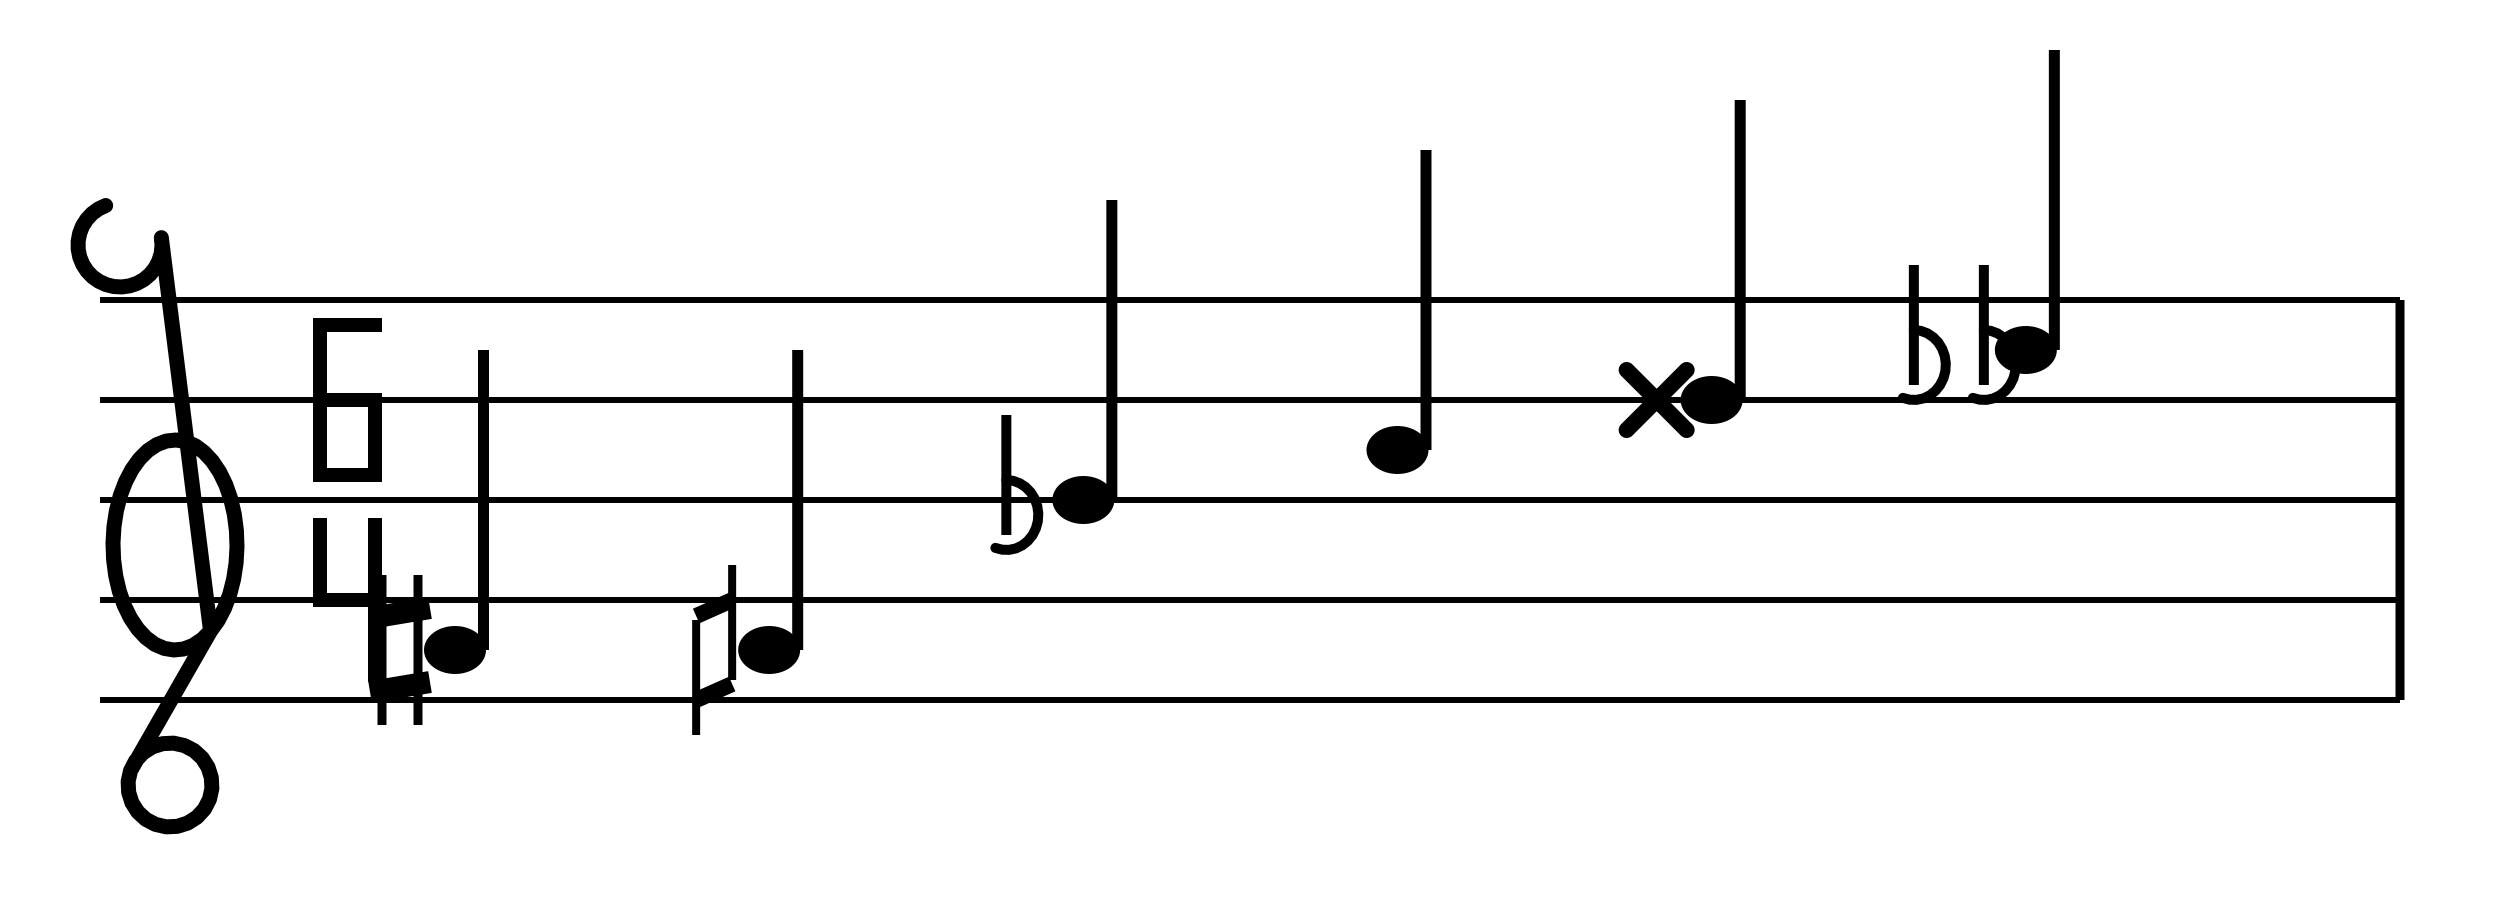
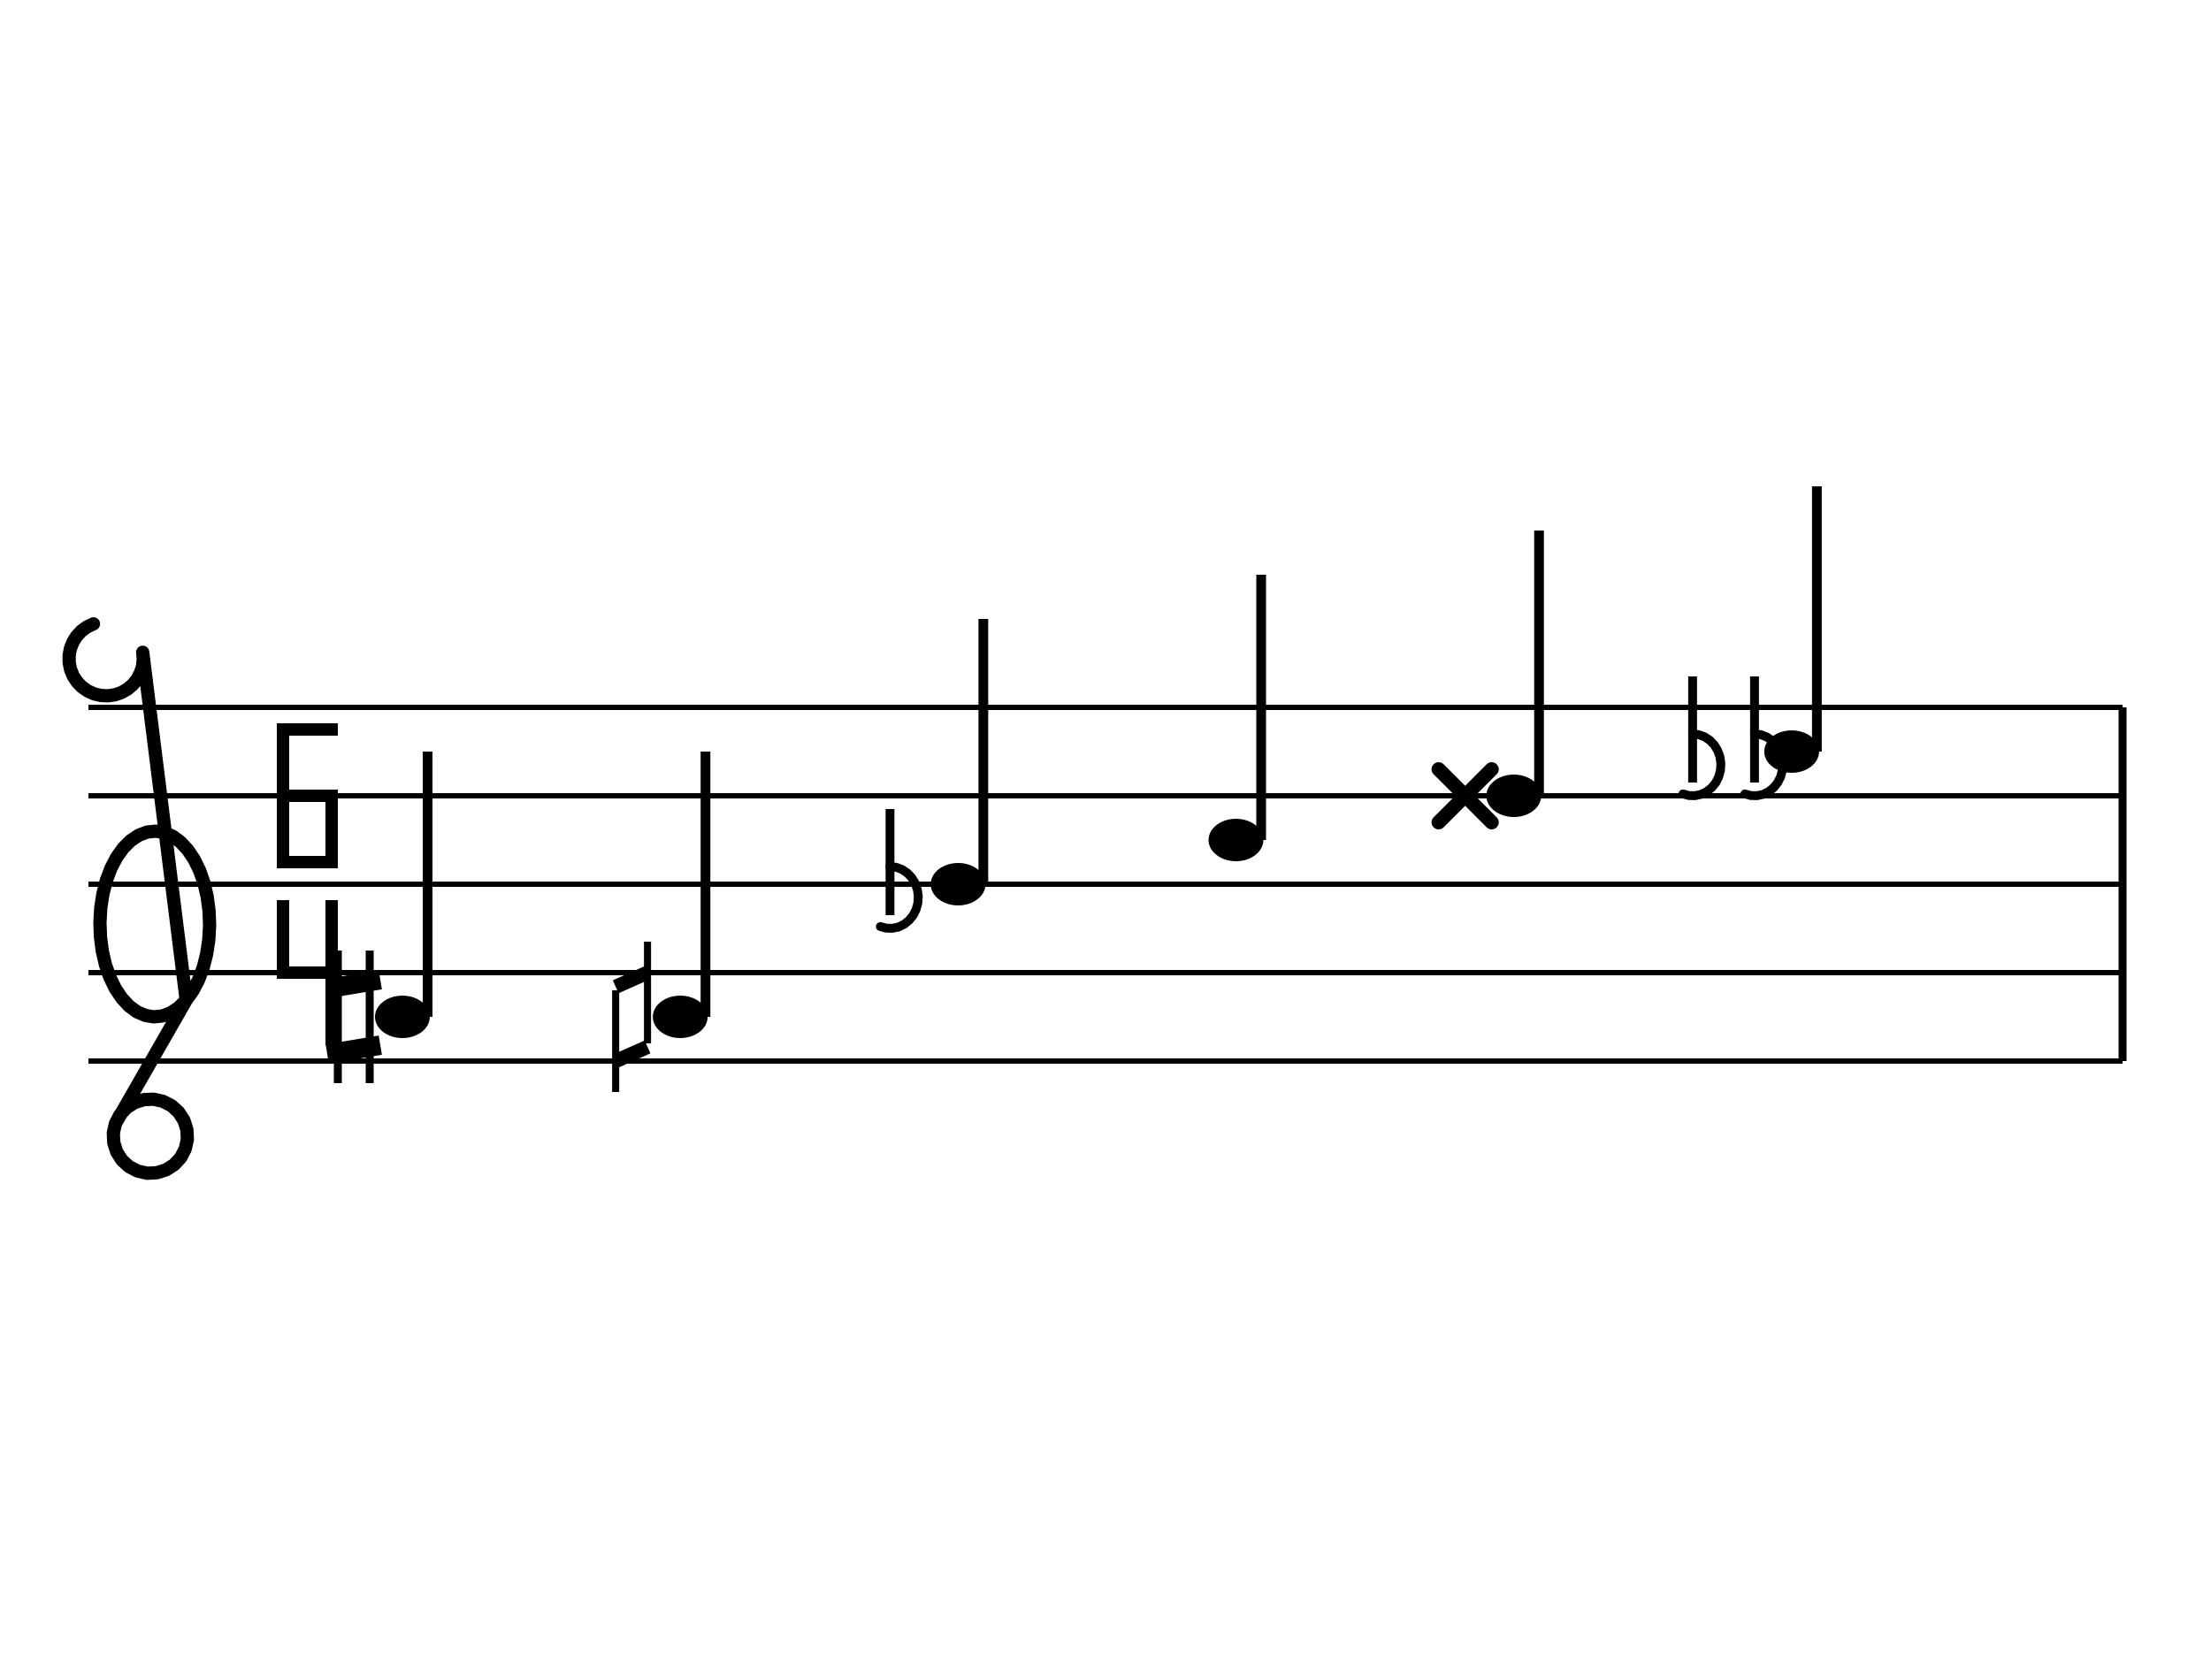
- <svg xmlns="http://www.w3.org/2000/svg" width="500.00" height="180.00" viewBox="0 0 500.00 180.00">
+ <svg xmlns="http://www.w3.org/2000/svg" width="500.00" height="380.00" viewBox="0 0 500.00 380.00">
  <g class="acorde-score">
    <g class="acorde-staff">
-       <line class="acorde-staff-line" x1="20.00" y1="140.00" x2="480.00" y2="140.00" stroke="black" stroke-width="1.20" />
-       <line class="acorde-staff-line" x1="20.00" y1="120.00" x2="480.00" y2="120.00" stroke="black" stroke-width="1.20" />
-       <line class="acorde-staff-line" x1="20.00" y1="100.00" x2="480.00" y2="100.00" stroke="black" stroke-width="1.20" />
-       <line class="acorde-staff-line" x1="20.00" y1="80.00" x2="480.00" y2="80.00" stroke="black" stroke-width="1.20" />
-       <line class="acorde-staff-line" x1="20.00" y1="60.00" x2="480.00" y2="60.00" stroke="black" stroke-width="1.20" />
+       <line class="acorde-staff-line" x1="20.00" y1="240.00" x2="480.00" y2="240.00" stroke="black" stroke-width="1.20" />
+       <line class="acorde-staff-line" x1="20.00" y1="220.00" x2="480.00" y2="220.00" stroke="black" stroke-width="1.20" />
+       <line class="acorde-staff-line" x1="20.00" y1="200.00" x2="480.00" y2="200.00" stroke="black" stroke-width="1.20" />
+       <line class="acorde-staff-line" x1="20.00" y1="180.00" x2="480.00" y2="180.00" stroke="black" stroke-width="1.20" />
+       <line class="acorde-staff-line" x1="20.00" y1="160.00" x2="480.00" y2="160.00" stroke="black" stroke-width="1.20" />
    </g>
-     <path class="acorde-clef acorde-clef-treble" d="M 26.11,154.13 L 27.12,152.18 L 28.60,150.57 L 30.45,149.39 L 32.54,148.73 L 34.73,148.63 L 36.87,149.11 L 38.82,150.12 L 40.43,151.60 L 41.61,153.45 L 42.27,155.54 L 42.37,157.73 L 41.89,159.87 L 40.88,161.82 L 39.40,163.43 L 37.55,164.61 L 35.46,165.27 L 33.27,165.37 L 31.13,164.89 L 29.18,163.88 L 27.57,162.40 L 26.39,160.55 L 25.73,158.46 L 25.63,156.27 L 26.11,154.13 L 42.11,126.20 L 43.61,124.11 L 44.90,121.64 L 45.95,118.86 L 46.72,115.84 L 47.21,112.65 L 47.40,109.37 L 47.28,106.08 L 46.86,102.86 L 46.15,99.79 L 45.16,96.95 L 43.92,94.41 L 42.46,92.23 L 40.82,90.46 L 39.04,89.14 L 37.15,88.32 L 35.22,88.00 L 33.27,88.20 L 31.37,88.92 L 29.56,90.13 L 27.89,91.80 L 26.39,93.89 L 25.10,96.36 L 24.05,99.14 L 23.28,102.16 L 22.79,105.35 L 22.60,108.63 L 22.72,111.92 L 23.14,115.14 L 23.85,118.21 L 24.84,121.05 L 26.08,123.59 L 27.54,125.77 L 29.18,127.54 L 30.96,128.86 L 32.85,129.68 L 34.78,130.00 L 36.73,129.80 L 38.63,129.08 L 40.44,127.87 L 42.11,126.20 L 32.27,47.54 L 32.40,49.12 L 32.23,50.70 L 31.76,52.21 L 31.02,53.62 L 30.03,54.85 L 28.82,55.88 L 27.44,56.66 L 25.94,57.17 L 24.37,57.39 L 22.78,57.31 L 21.24,56.93 L 19.80,56.27 L 18.51,55.36 L 17.41,54.21 L 16.55,52.88 L 15.95,51.41 L 15.64,49.85 L 15.63,48.27 L 15.92,46.71 L 16.49,45.23 L 17.34,43.89 L 18.42,42.72 L 19.69,41.79 L 21.13,41.11" fill="none" stroke="black" stroke-width="3.00" stroke-linecap="round" stroke-linejoin="round" />
+     <path class="acorde-clef acorde-clef-treble" d="M 26.11,254.13 L 27.12,252.18 L 28.60,250.57 L 30.45,249.39 L 32.54,248.73 L 34.73,248.63 L 36.87,249.11 L 38.82,250.12 L 40.43,251.60 L 41.61,253.45 L 42.27,255.54 L 42.37,257.73 L 41.89,259.87 L 40.88,261.82 L 39.40,263.43 L 37.55,264.61 L 35.46,265.27 L 33.27,265.37 L 31.13,264.89 L 29.18,263.88 L 27.57,262.40 L 26.39,260.55 L 25.73,258.46 L 25.63,256.27 L 26.11,254.13 L 42.11,226.20 L 43.61,224.11 L 44.90,221.64 L 45.95,218.86 L 46.72,215.84 L 47.21,212.65 L 47.40,209.37 L 47.28,206.08 L 46.86,202.86 L 46.15,199.79 L 45.16,196.95 L 43.92,194.41 L 42.46,192.23 L 40.82,190.46 L 39.04,189.14 L 37.15,188.32 L 35.22,188.00 L 33.27,188.20 L 31.37,188.92 L 29.56,190.13 L 27.89,191.80 L 26.39,193.89 L 25.10,196.36 L 24.05,199.14 L 23.28,202.16 L 22.79,205.35 L 22.60,208.63 L 22.72,211.92 L 23.14,215.14 L 23.85,218.21 L 24.84,221.05 L 26.08,223.59 L 27.54,225.77 L 29.18,227.54 L 30.96,228.86 L 32.85,229.68 L 34.78,230.00 L 36.73,229.80 L 38.63,229.08 L 40.44,227.87 L 42.11,226.20 L 32.27,147.54 L 32.40,149.12 L 32.23,150.70 L 31.76,152.21 L 31.02,153.62 L 30.03,154.85 L 28.82,155.88 L 27.44,156.66 L 25.94,157.17 L 24.37,157.39 L 22.78,157.31 L 21.24,156.93 L 19.80,156.27 L 18.51,155.36 L 17.41,154.21 L 16.55,152.88 L 15.95,151.41 L 15.64,149.85 L 15.63,148.27 L 15.92,146.71 L 16.49,145.23 L 17.34,143.89 L 18.42,142.72 L 19.69,141.79 L 21.13,141.11" fill="none" stroke="black" stroke-width="3.00" stroke-linecap="round" stroke-linejoin="round" />
    <g class="acorde-time-sig">
-       <line x1="64.00" y1="65.00" x2="75.00" y2="65.00" stroke="black" stroke-width="2.80" stroke-linecap="square" />
-       <line x1="75.00" y1="80.00" x2="75.00" y2="95.00" stroke="black" stroke-width="2.80" stroke-linecap="square" />
-       <line x1="64.00" y1="95.00" x2="75.00" y2="95.00" stroke="black" stroke-width="2.80" stroke-linecap="square" />
-       <line x1="64.00" y1="80.00" x2="64.00" y2="95.00" stroke="black" stroke-width="2.80" stroke-linecap="square" />
-       <line x1="64.00" y1="65.00" x2="64.00" y2="80.00" stroke="black" stroke-width="2.80" stroke-linecap="square" />
-       <line x1="64.00" y1="80.00" x2="75.00" y2="80.00" stroke="black" stroke-width="2.80" stroke-linecap="square" />
-       <line x1="75.00" y1="105.00" x2="75.00" y2="120.00" stroke="black" stroke-width="2.80" stroke-linecap="square" />
-       <line x1="75.00" y1="120.00" x2="75.00" y2="135.00" stroke="black" stroke-width="2.80" stroke-linecap="square" />
-       <line x1="64.00" y1="105.00" x2="64.00" y2="120.00" stroke="black" stroke-width="2.80" stroke-linecap="square" />
-       <line x1="64.00" y1="120.00" x2="75.00" y2="120.00" stroke="black" stroke-width="2.80" stroke-linecap="square" />
+       <line x1="64.00" y1="165.00" x2="75.00" y2="165.00" stroke="black" stroke-width="2.80" stroke-linecap="square" />
+       <line x1="75.00" y1="180.00" x2="75.00" y2="195.00" stroke="black" stroke-width="2.80" stroke-linecap="square" />
+       <line x1="64.00" y1="195.00" x2="75.00" y2="195.00" stroke="black" stroke-width="2.80" stroke-linecap="square" />
+       <line x1="64.00" y1="180.00" x2="64.00" y2="195.00" stroke="black" stroke-width="2.80" stroke-linecap="square" />
+       <line x1="64.00" y1="165.00" x2="64.00" y2="180.00" stroke="black" stroke-width="2.80" stroke-linecap="square" />
+       <line x1="64.00" y1="180.00" x2="75.00" y2="180.00" stroke="black" stroke-width="2.80" stroke-linecap="square" />
+       <line x1="75.00" y1="205.00" x2="75.00" y2="220.00" stroke="black" stroke-width="2.80" stroke-linecap="square" />
+       <line x1="75.00" y1="220.00" x2="75.00" y2="235.00" stroke="black" stroke-width="2.80" stroke-linecap="square" />
+       <line x1="64.00" y1="205.00" x2="64.00" y2="220.00" stroke="black" stroke-width="2.80" stroke-linecap="square" />
+       <line x1="64.00" y1="220.00" x2="75.00" y2="220.00" stroke="black" stroke-width="2.80" stroke-linecap="square" />
    </g>
    <g class="acorde-measure">
      <g class="acorde-note">
        <g class="acorde-accidental acorde-sharp">
-           <line x1="76.40" y1="115.00" x2="76.40" y2="145.00" stroke="black" stroke-width="1.80" />
-           <line x1="83.60" y1="115.00" x2="83.60" y2="145.00" stroke="black" stroke-width="1.80" />
-           <line x1="74.00" y1="123.60" x2="86.00" y2="121.60" stroke="black" stroke-width="4.40" />
-           <line x1="74.00" y1="138.40" x2="86.00" y2="136.40" stroke="black" stroke-width="4.40" />
+           <line x1="76.40" y1="215.00" x2="76.40" y2="245.00" stroke="black" stroke-width="1.80" />
+           <line x1="83.60" y1="215.00" x2="83.60" y2="245.00" stroke="black" stroke-width="1.80" />
+           <line x1="74.00" y1="223.60" x2="86.00" y2="221.60" stroke="black" stroke-width="4.40" />
+           <line x1="74.00" y1="238.40" x2="86.00" y2="236.40" stroke="black" stroke-width="4.40" />
        </g>
-         <ellipse class="acorde-notehead" cx="91.00" cy="130.00" rx="6.20" ry="4.80" fill="black" />
-         <line class="acorde-stem" x1="96.70" y1="130.00" x2="96.70" y2="70.00" stroke="black" stroke-width="2.20" />
+         <ellipse class="acorde-notehead" cx="91.00" cy="230.00" rx="6.20" ry="4.80" fill="black" />
+         <line class="acorde-stem" x1="96.70" y1="230.00" x2="96.70" y2="170.00" stroke="black" stroke-width="2.20" />
      </g>
      <g class="acorde-note">
        <g class="acorde-accidental acorde-natural">
-           <line x1="139.23" y1="124.00" x2="139.23" y2="147.00" stroke="black" stroke-width="1.60" />
-           <line x1="146.43" y1="113.00" x2="146.43" y2="136.00" stroke="black" stroke-width="1.60" />
-           <line x1="139.23" y1="123.20" x2="146.43" y2="120.00" stroke="black" stroke-width="3.20" />
-           <line x1="139.23" y1="140.00" x2="146.43" y2="136.80" stroke="black" stroke-width="3.20" />
+           <line x1="139.23" y1="224.00" x2="139.23" y2="247.00" stroke="black" stroke-width="1.60" />
+           <line x1="146.43" y1="213.00" x2="146.43" y2="236.00" stroke="black" stroke-width="1.60" />
+           <line x1="139.23" y1="223.20" x2="146.43" y2="220.00" stroke="black" stroke-width="3.20" />
+           <line x1="139.23" y1="240.00" x2="146.43" y2="236.80" stroke="black" stroke-width="3.20" />
        </g>
-         <ellipse class="acorde-notehead" cx="153.83" cy="130.00" rx="6.20" ry="4.80" fill="black" />
-         <line class="acorde-stem" x1="159.54" y1="130.00" x2="159.54" y2="70.00" stroke="black" stroke-width="2.20" />
+         <ellipse class="acorde-notehead" cx="153.83" cy="230.00" rx="6.20" ry="4.80" fill="black" />
+         <line class="acorde-stem" x1="159.54" y1="230.00" x2="159.54" y2="170.00" stroke="black" stroke-width="2.20" />
      </g>
      <g class="acorde-note">
        <g class="acorde-accidental acorde-flat">
-           <line x1="201.27" y1="83.00" x2="201.27" y2="107.00" stroke="black" stroke-width="2.00" />
-           <path d="M 201.27,96.00 L 202.65,96.17 L 203.97,96.66 L 205.16,97.45 L 206.17,98.50 L 206.94,99.77 L 207.45,101.19 L 207.66,102.69 L 207.57,104.22 L 207.18,105.68 L 206.51,107.02 L 205.59,108.16 L 204.47,109.06 L 203.19,109.68 L 201.82,109.97 L 200.43,109.94 L 199.08,109.58" fill="none" stroke="black" stroke-width="2.00" stroke-linecap="round" />
+           <line x1="201.27" y1="183.00" x2="201.27" y2="207.00" stroke="black" stroke-width="2.00" />
+           <path d="M 201.27,196.00 L 202.65,196.17 L 203.97,196.66 L 205.16,197.45 L 206.17,198.50 L 206.94,199.77 L 207.45,201.19 L 207.66,202.69 L 207.57,204.22 L 207.18,205.68 L 206.51,207.02 L 205.59,208.16 L 204.47,209.06 L 203.19,209.68 L 201.82,209.97 L 200.43,209.94 L 199.08,209.58" fill="none" stroke="black" stroke-width="2.00" stroke-linecap="round" />
        </g>
-         <ellipse class="acorde-notehead" cx="216.67" cy="100.00" rx="6.20" ry="4.80" fill="black" />
-         <line class="acorde-stem" x1="222.37" y1="100.00" x2="222.37" y2="40.00" stroke="black" stroke-width="2.20" />
+         <ellipse class="acorde-notehead" cx="216.67" cy="200.00" rx="6.20" ry="4.80" fill="black" />
+         <line class="acorde-stem" x1="222.37" y1="200.00" x2="222.37" y2="140.00" stroke="black" stroke-width="2.20" />
      </g>
      <g class="acorde-note">
-         <ellipse class="acorde-notehead" cx="279.50" cy="90.00" rx="6.20" ry="4.80" fill="black" />
-         <line class="acorde-stem" x1="285.20" y1="90.00" x2="285.20" y2="30.00" stroke="black" stroke-width="2.20" />
+         <ellipse class="acorde-notehead" cx="279.50" cy="190.00" rx="6.20" ry="4.80" fill="black" />
+         <line class="acorde-stem" x1="285.20" y1="190.00" x2="285.20" y2="130.00" stroke="black" stroke-width="2.20" />
      </g>
      <g class="acorde-note">
        <g class="acorde-accidental acorde-double-sharp">
-           <line x1="325.33" y1="74.00" x2="337.33" y2="86.00" stroke="black" stroke-width="3.20" stroke-linecap="round" />
-           <line x1="337.33" y1="74.00" x2="325.33" y2="86.00" stroke="black" stroke-width="3.20" stroke-linecap="round" />
+           <line x1="325.33" y1="174.00" x2="337.33" y2="186.00" stroke="black" stroke-width="3.20" stroke-linecap="round" />
+           <line x1="337.33" y1="174.00" x2="325.33" y2="186.00" stroke="black" stroke-width="3.20" stroke-linecap="round" />
        </g>
-         <ellipse class="acorde-notehead" cx="342.33" cy="80.00" rx="6.20" ry="4.80" fill="black" />
-         <line class="acorde-stem" x1="348.04" y1="80.00" x2="348.04" y2="20.00" stroke="black" stroke-width="2.20" />
+         <ellipse class="acorde-notehead" cx="342.33" cy="180.00" rx="6.20" ry="4.80" fill="black" />
+         <line class="acorde-stem" x1="348.04" y1="180.00" x2="348.04" y2="120.00" stroke="black" stroke-width="2.20" />
      </g>
      <g class="acorde-note">
        <g class="acorde-accidental acorde-double-flat">
          <g class="acorde-accidental acorde-flat">
-             <line x1="382.77" y1="53.00" x2="382.77" y2="77.00" stroke="black" stroke-width="2.00" />
-             <path d="M 382.77,66.00 L 384.15,66.17 L 385.47,66.66 L 386.66,67.45 L 387.67,68.50 L 388.44,69.77 L 388.95,71.19 L 389.16,72.69 L 389.07,74.22 L 388.68,75.68 L 388.01,77.02 L 387.09,78.16 L 385.97,79.06 L 384.69,79.68 L 383.32,79.97 L 381.93,79.94 L 380.58,79.58" fill="none" stroke="black" stroke-width="2.00" stroke-linecap="round" />
+             <line x1="382.77" y1="153.00" x2="382.77" y2="177.00" stroke="black" stroke-width="2.00" />
+             <path d="M 382.77,166.00 L 384.15,166.17 L 385.47,166.66 L 386.66,167.45 L 387.67,168.50 L 388.44,169.77 L 388.95,171.19 L 389.16,172.69 L 389.07,174.22 L 388.68,175.68 L 388.01,177.02 L 387.09,178.16 L 385.97,179.06 L 384.69,179.68 L 383.32,179.97 L 381.93,179.94 L 380.58,179.58" fill="none" stroke="black" stroke-width="2.00" stroke-linecap="round" />
          </g>
          <g class="acorde-accidental acorde-flat">
-             <line x1="396.77" y1="53.00" x2="396.77" y2="77.00" stroke="black" stroke-width="2.00" />
-             <path d="M 396.77,66.00 L 398.15,66.17 L 399.47,66.66 L 400.66,67.45 L 401.67,68.50 L 402.44,69.77 L 402.95,71.19 L 403.16,72.69 L 403.07,74.22 L 402.68,75.68 L 402.01,77.02 L 401.09,78.16 L 399.97,79.06 L 398.69,79.68 L 397.32,79.97 L 395.93,79.94 L 394.58,79.58" fill="none" stroke="black" stroke-width="2.00" stroke-linecap="round" />
+             <line x1="396.77" y1="153.00" x2="396.77" y2="177.00" stroke="black" stroke-width="2.00" />
+             <path d="M 396.77,166.00 L 398.15,166.17 L 399.47,166.66 L 400.66,167.45 L 401.67,168.50 L 402.44,169.77 L 402.95,171.19 L 403.16,172.69 L 403.07,174.22 L 402.68,175.68 L 402.01,177.02 L 401.09,178.16 L 399.97,179.06 L 398.69,179.68 L 397.32,179.97 L 395.93,179.94 L 394.58,179.58" fill="none" stroke="black" stroke-width="2.00" stroke-linecap="round" />
          </g>
        </g>
-         <ellipse class="acorde-notehead" cx="405.17" cy="70.00" rx="6.20" ry="4.80" fill="black" />
-         <line class="acorde-stem" x1="410.87" y1="70.00" x2="410.87" y2="10.00" stroke="black" stroke-width="2.20" />
+         <ellipse class="acorde-notehead" cx="405.17" cy="170.00" rx="6.20" ry="4.80" fill="black" />
+         <line class="acorde-stem" x1="410.87" y1="170.00" x2="410.87" y2="110.00" stroke="black" stroke-width="2.20" />
      </g>
    </g>
-     <line class="acorde-barline" x1="480.00" y1="60.00" x2="480.00" y2="140.00" stroke="black" stroke-width="1.80" />
+     <line class="acorde-barline" x1="480.00" y1="160.00" x2="480.00" y2="240.00" stroke="black" stroke-width="1.80" />
  </g>
</svg>
